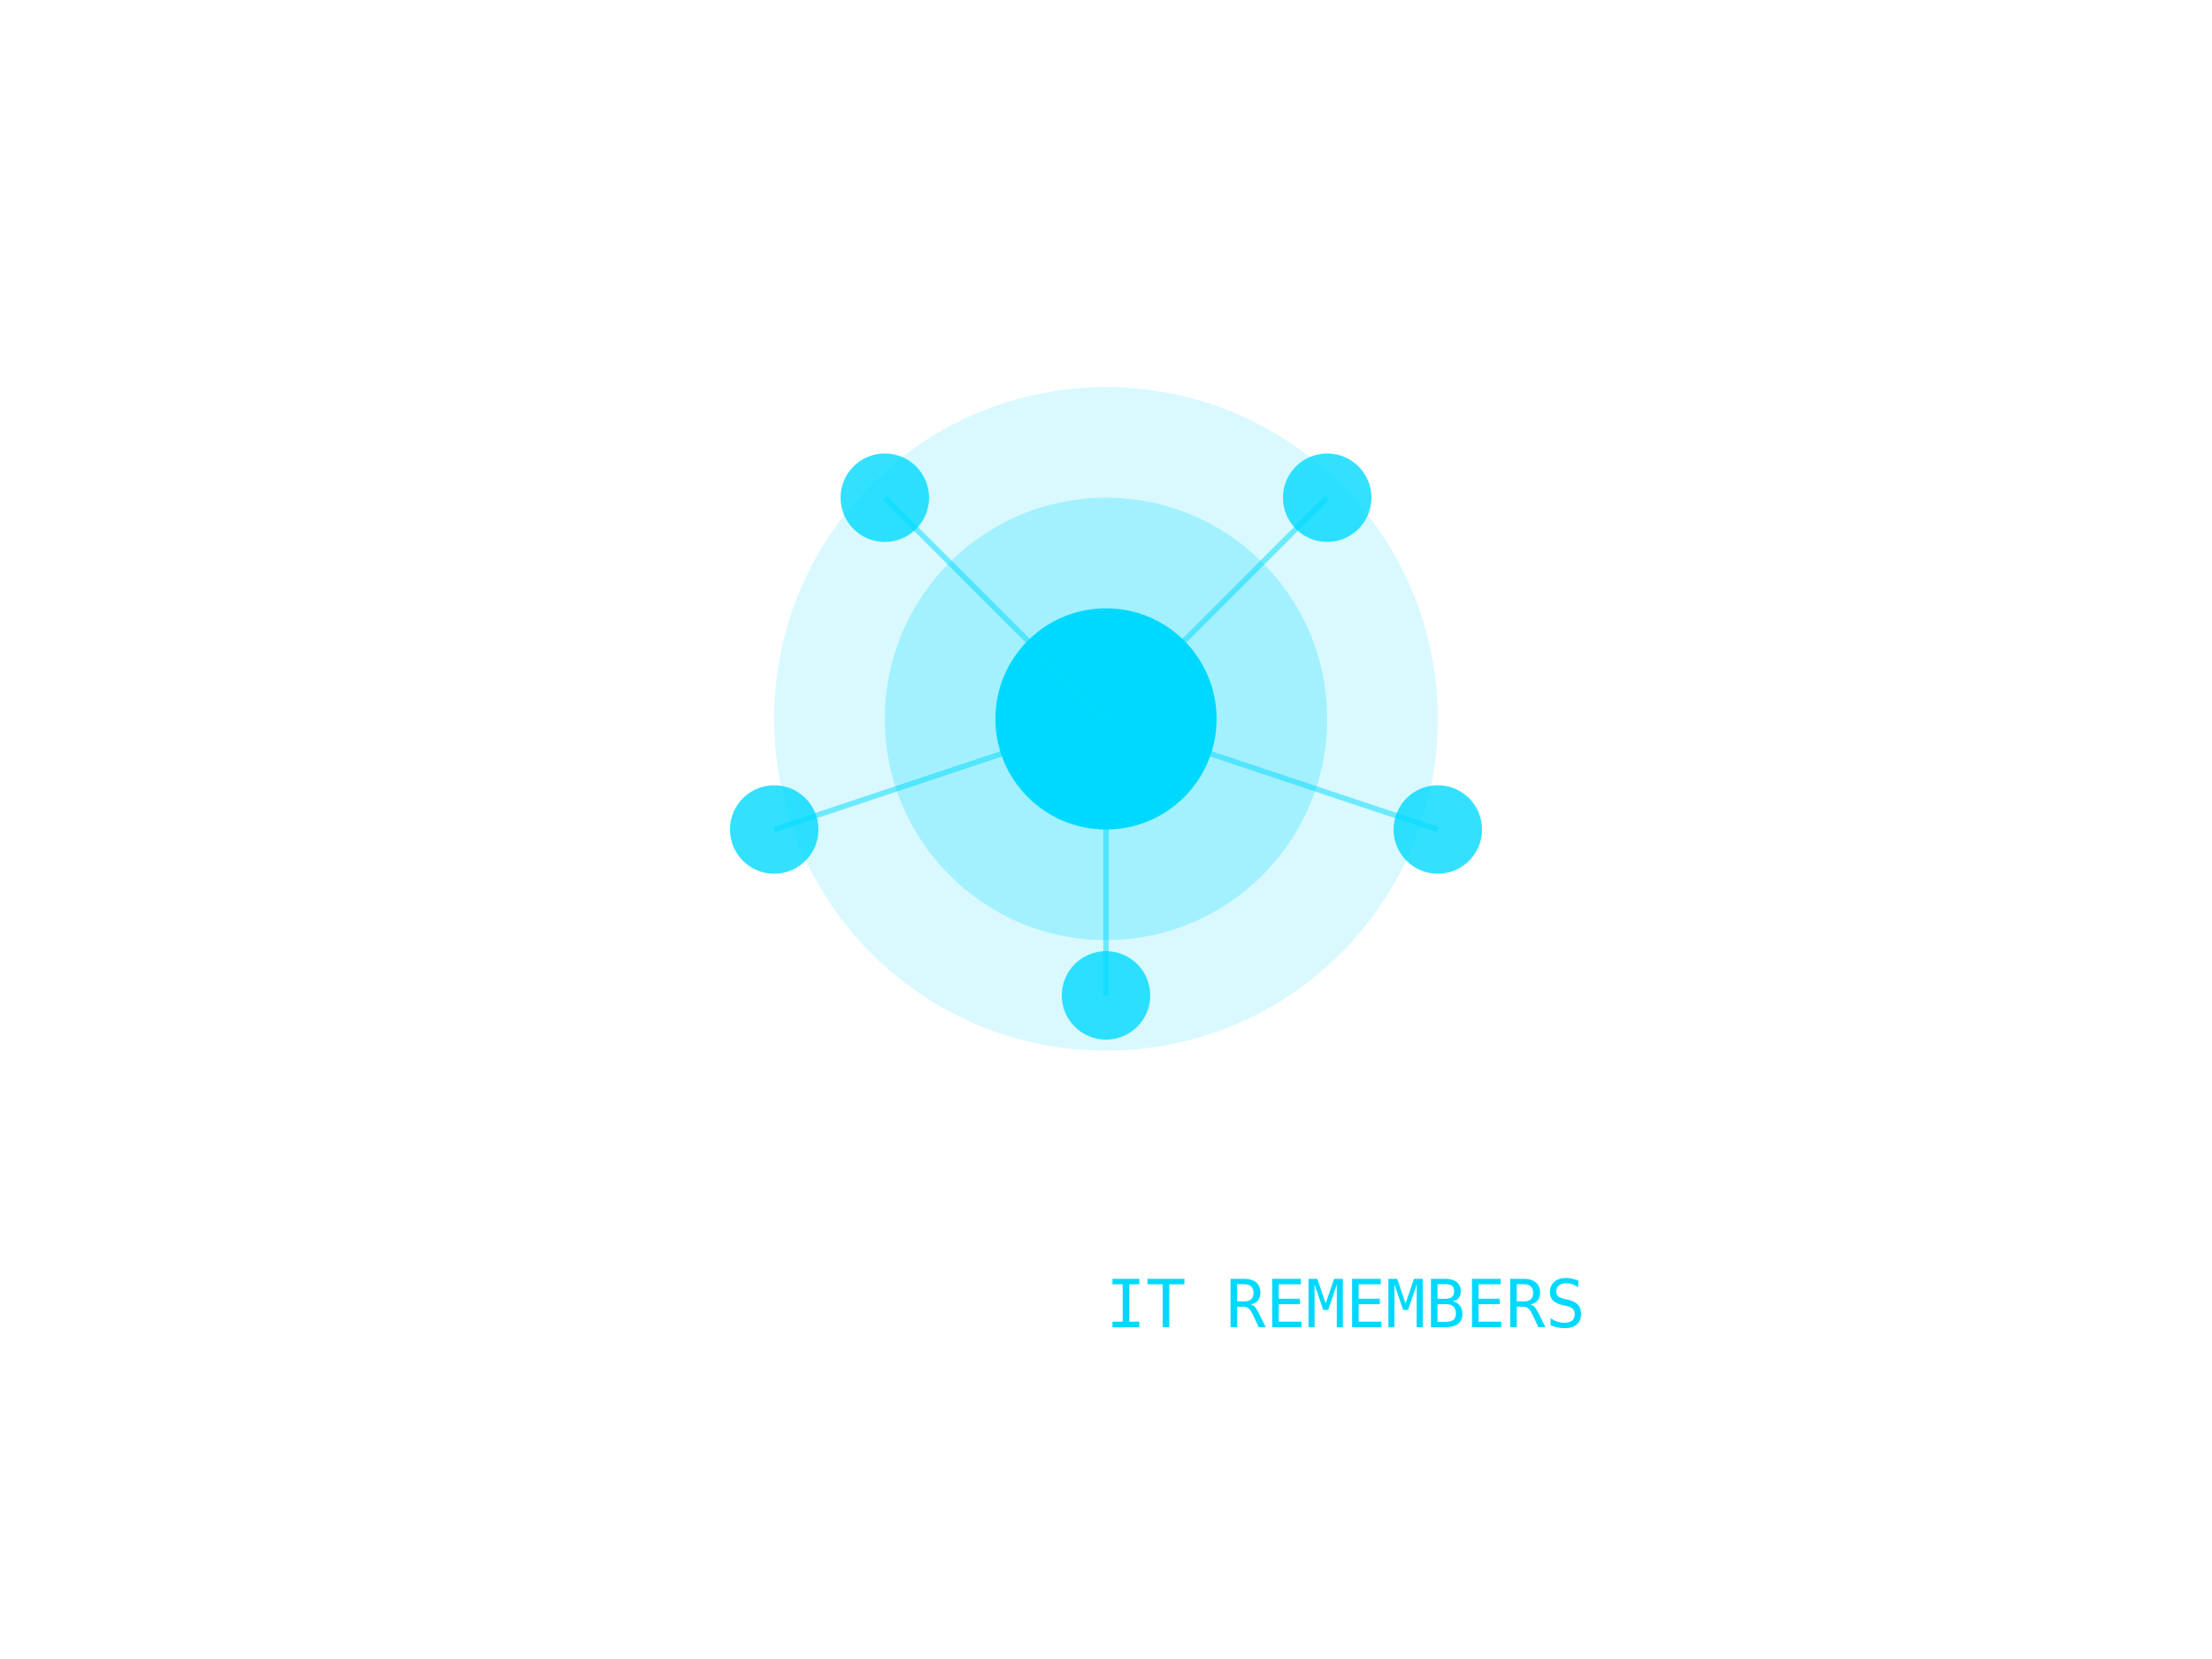
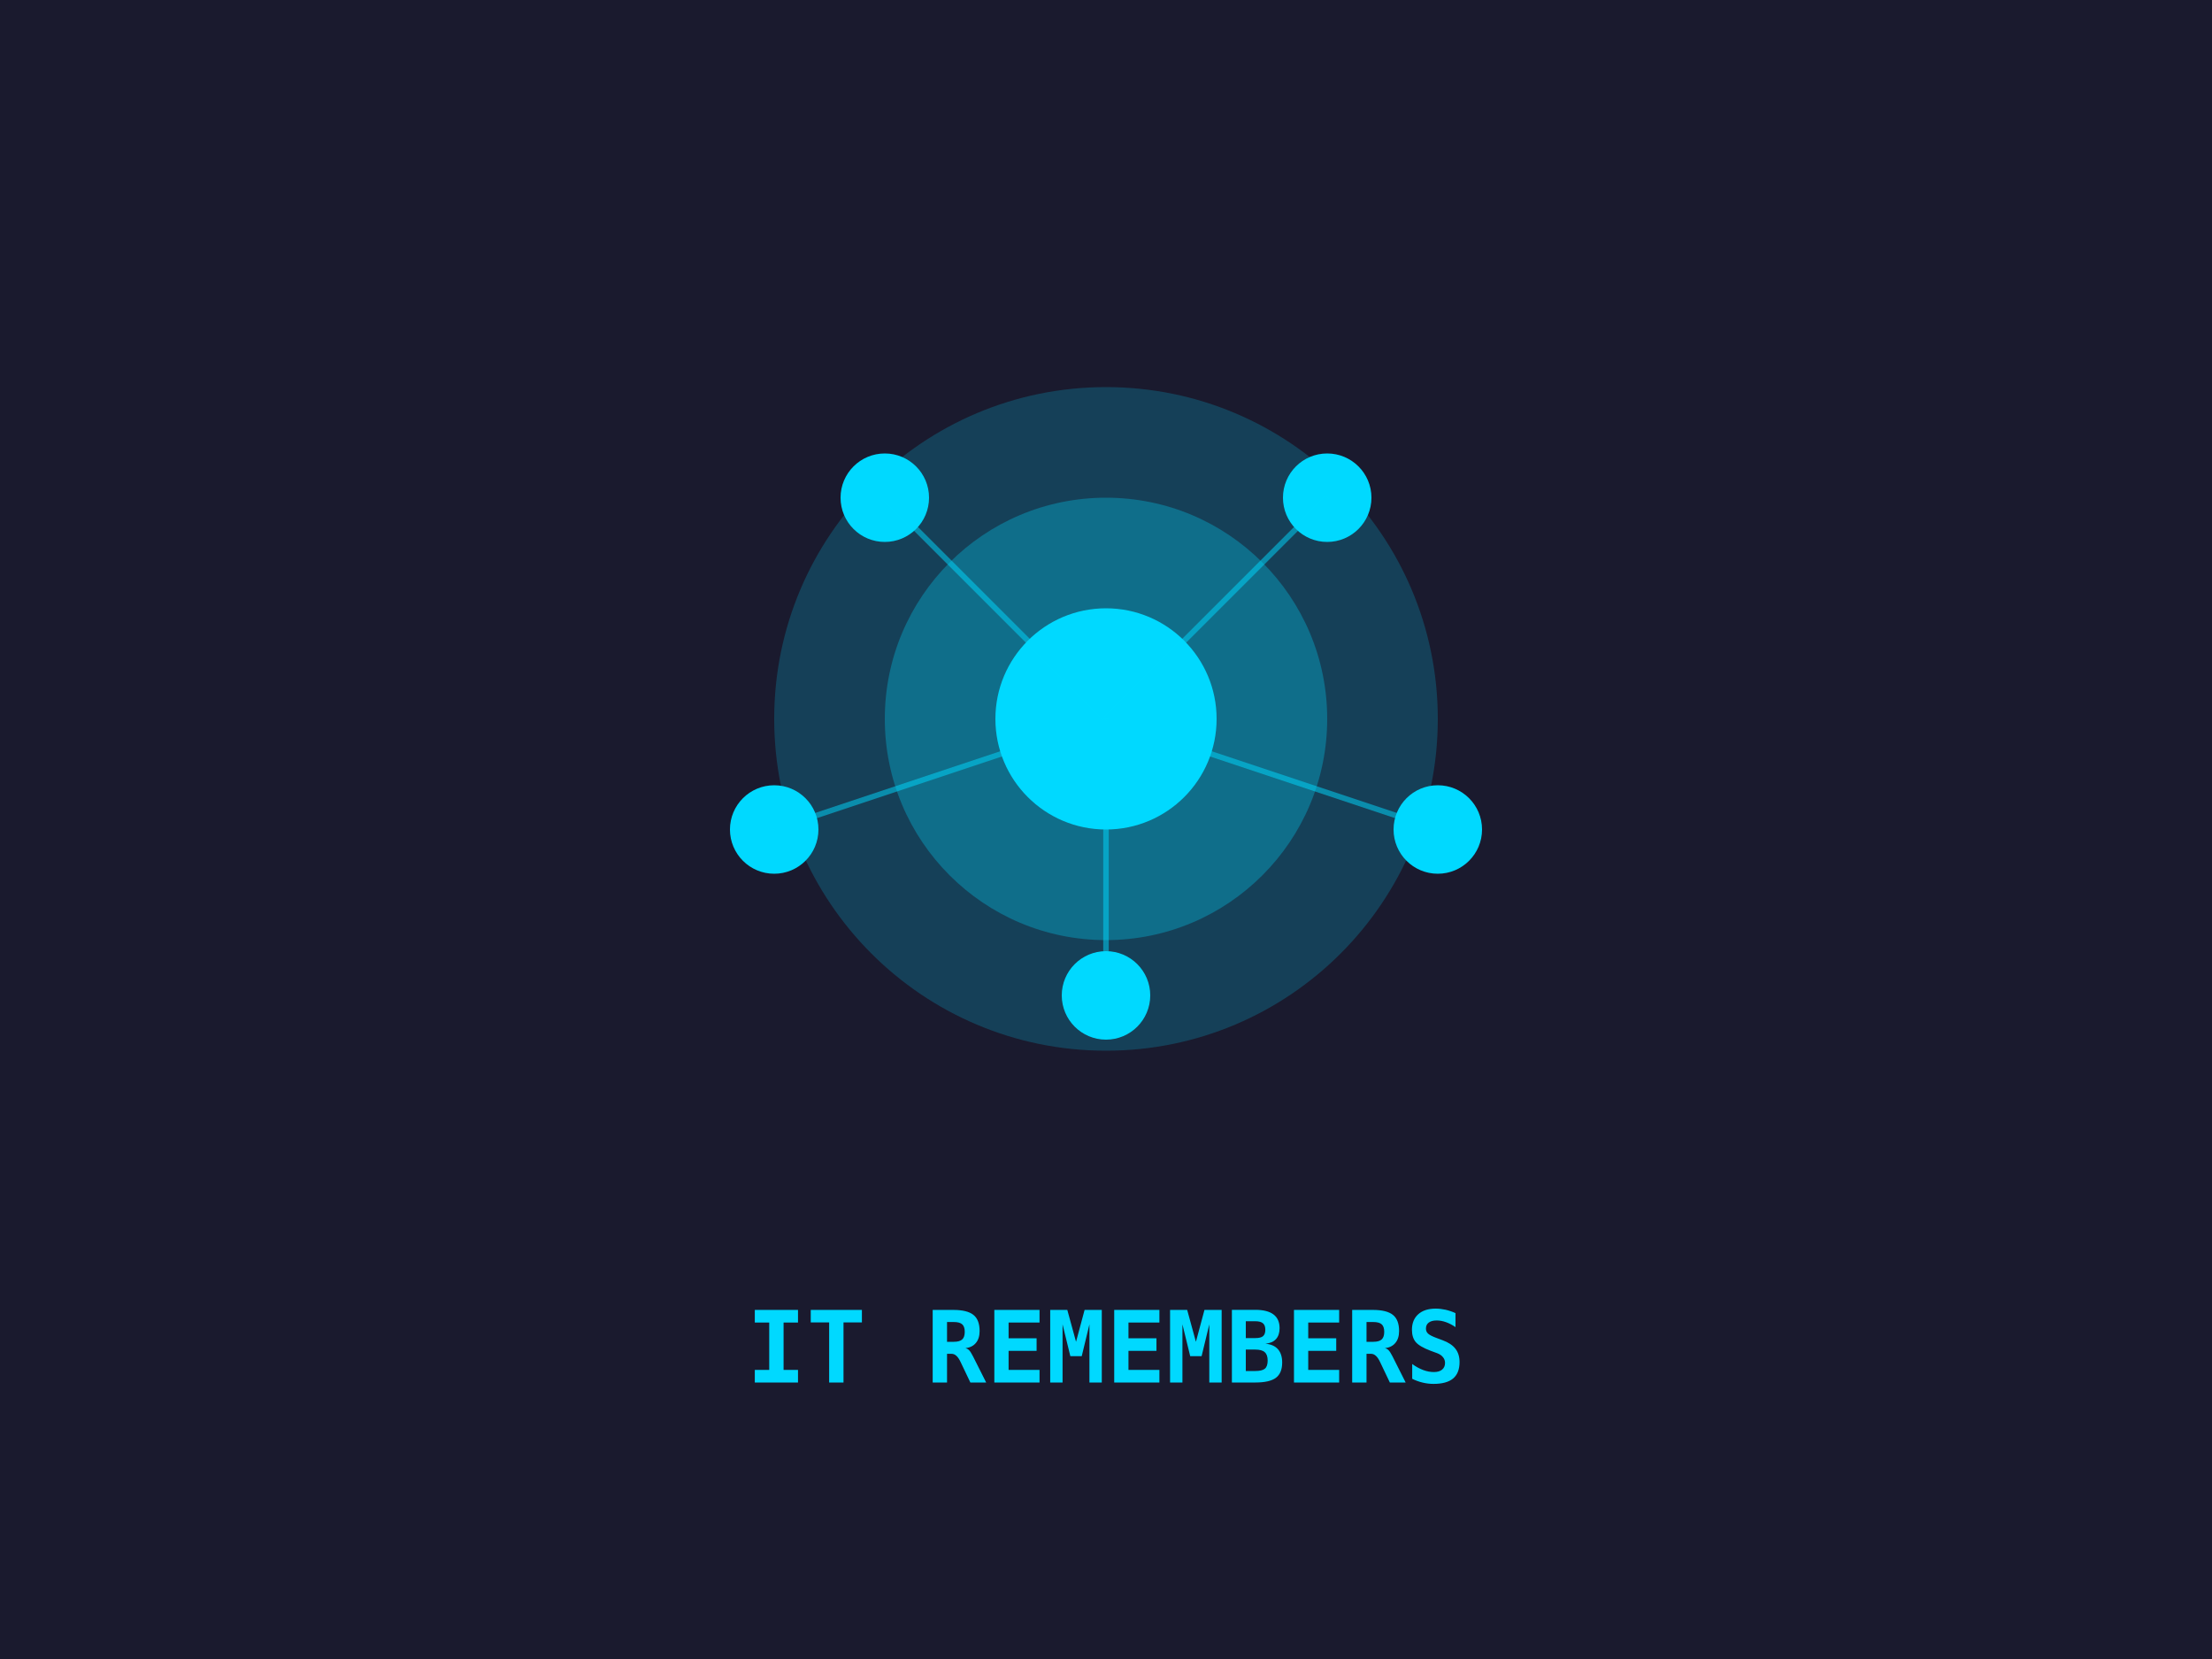
- <svg xmlns="http://www.w3.org/2000/svg" viewBox="0 0 400 300" fill="none">
-   <rect width="400" height="300" fill="none" />
-   <circle cx="200" cy="130" r="60" fill="#00D9FF" opacity="0.15" />
-   <circle cx="200" cy="130" r="40" fill="#00D9FF" opacity="0.25" />
+ <svg xmlns="http://www.w3.org/2000/svg" viewBox="0 0 400 300">
+   <rect width="400" height="300" fill="#1a1a2e" />
+   <circle cx="200" cy="130" r="60" fill="#00D9FF" opacity="0.2" />
+   <circle cx="200" cy="130" r="40" fill="#00D9FF" opacity="0.3" />
  <circle cx="200" cy="130" r="20" fill="#00D9FF" />
-   <circle cx="160" cy="90" r="8" fill="#00D9FF" opacity="0.8" />
-   <circle cx="240" cy="90" r="8" fill="#00D9FF" opacity="0.8" />
-   <circle cx="140" cy="150" r="8" fill="#00D9FF" opacity="0.8" />
-   <circle cx="260" cy="150" r="8" fill="#00D9FF" opacity="0.8" />
-   <circle cx="200" cy="180" r="8" fill="#00D9FF" opacity="0.8" />
+   <circle cx="160" cy="90" r="8" fill="#00D9FF" />
+   <circle cx="240" cy="90" r="8" fill="#00D9FF" />
+   <circle cx="140" cy="150" r="8" fill="#00D9FF" />
+   <circle cx="260" cy="150" r="8" fill="#00D9FF" />
+   <circle cx="200" cy="180" r="8" fill="#00D9FF" />
  <path d="M200 130 L160 90" stroke="#00D9FF" strokeWidth="2" opacity="0.5" />
  <path d="M200 130 L240 90" stroke="#00D9FF" strokeWidth="2" opacity="0.5" />
  <path d="M200 130 L140 150" stroke="#00D9FF" strokeWidth="2" opacity="0.5" />
  <path d="M200 130 L260 150" stroke="#00D9FF" strokeWidth="2" opacity="0.5" />
  <path d="M200 130 L200 180" stroke="#00D9FF" strokeWidth="2" opacity="0.5" />
-   <text x="200" y="240" font-family="monospace" fontSize="18" fill="#00D9FF" textAnchor="middle" fontWeight="bold">IT REMEMBERS</text>
+   <text x="200" y="250" font-family="monospace" font-size="18" fill="#00D9FF" text-anchor="middle" font-weight="bold">IT REMEMBERS</text>
</svg>
